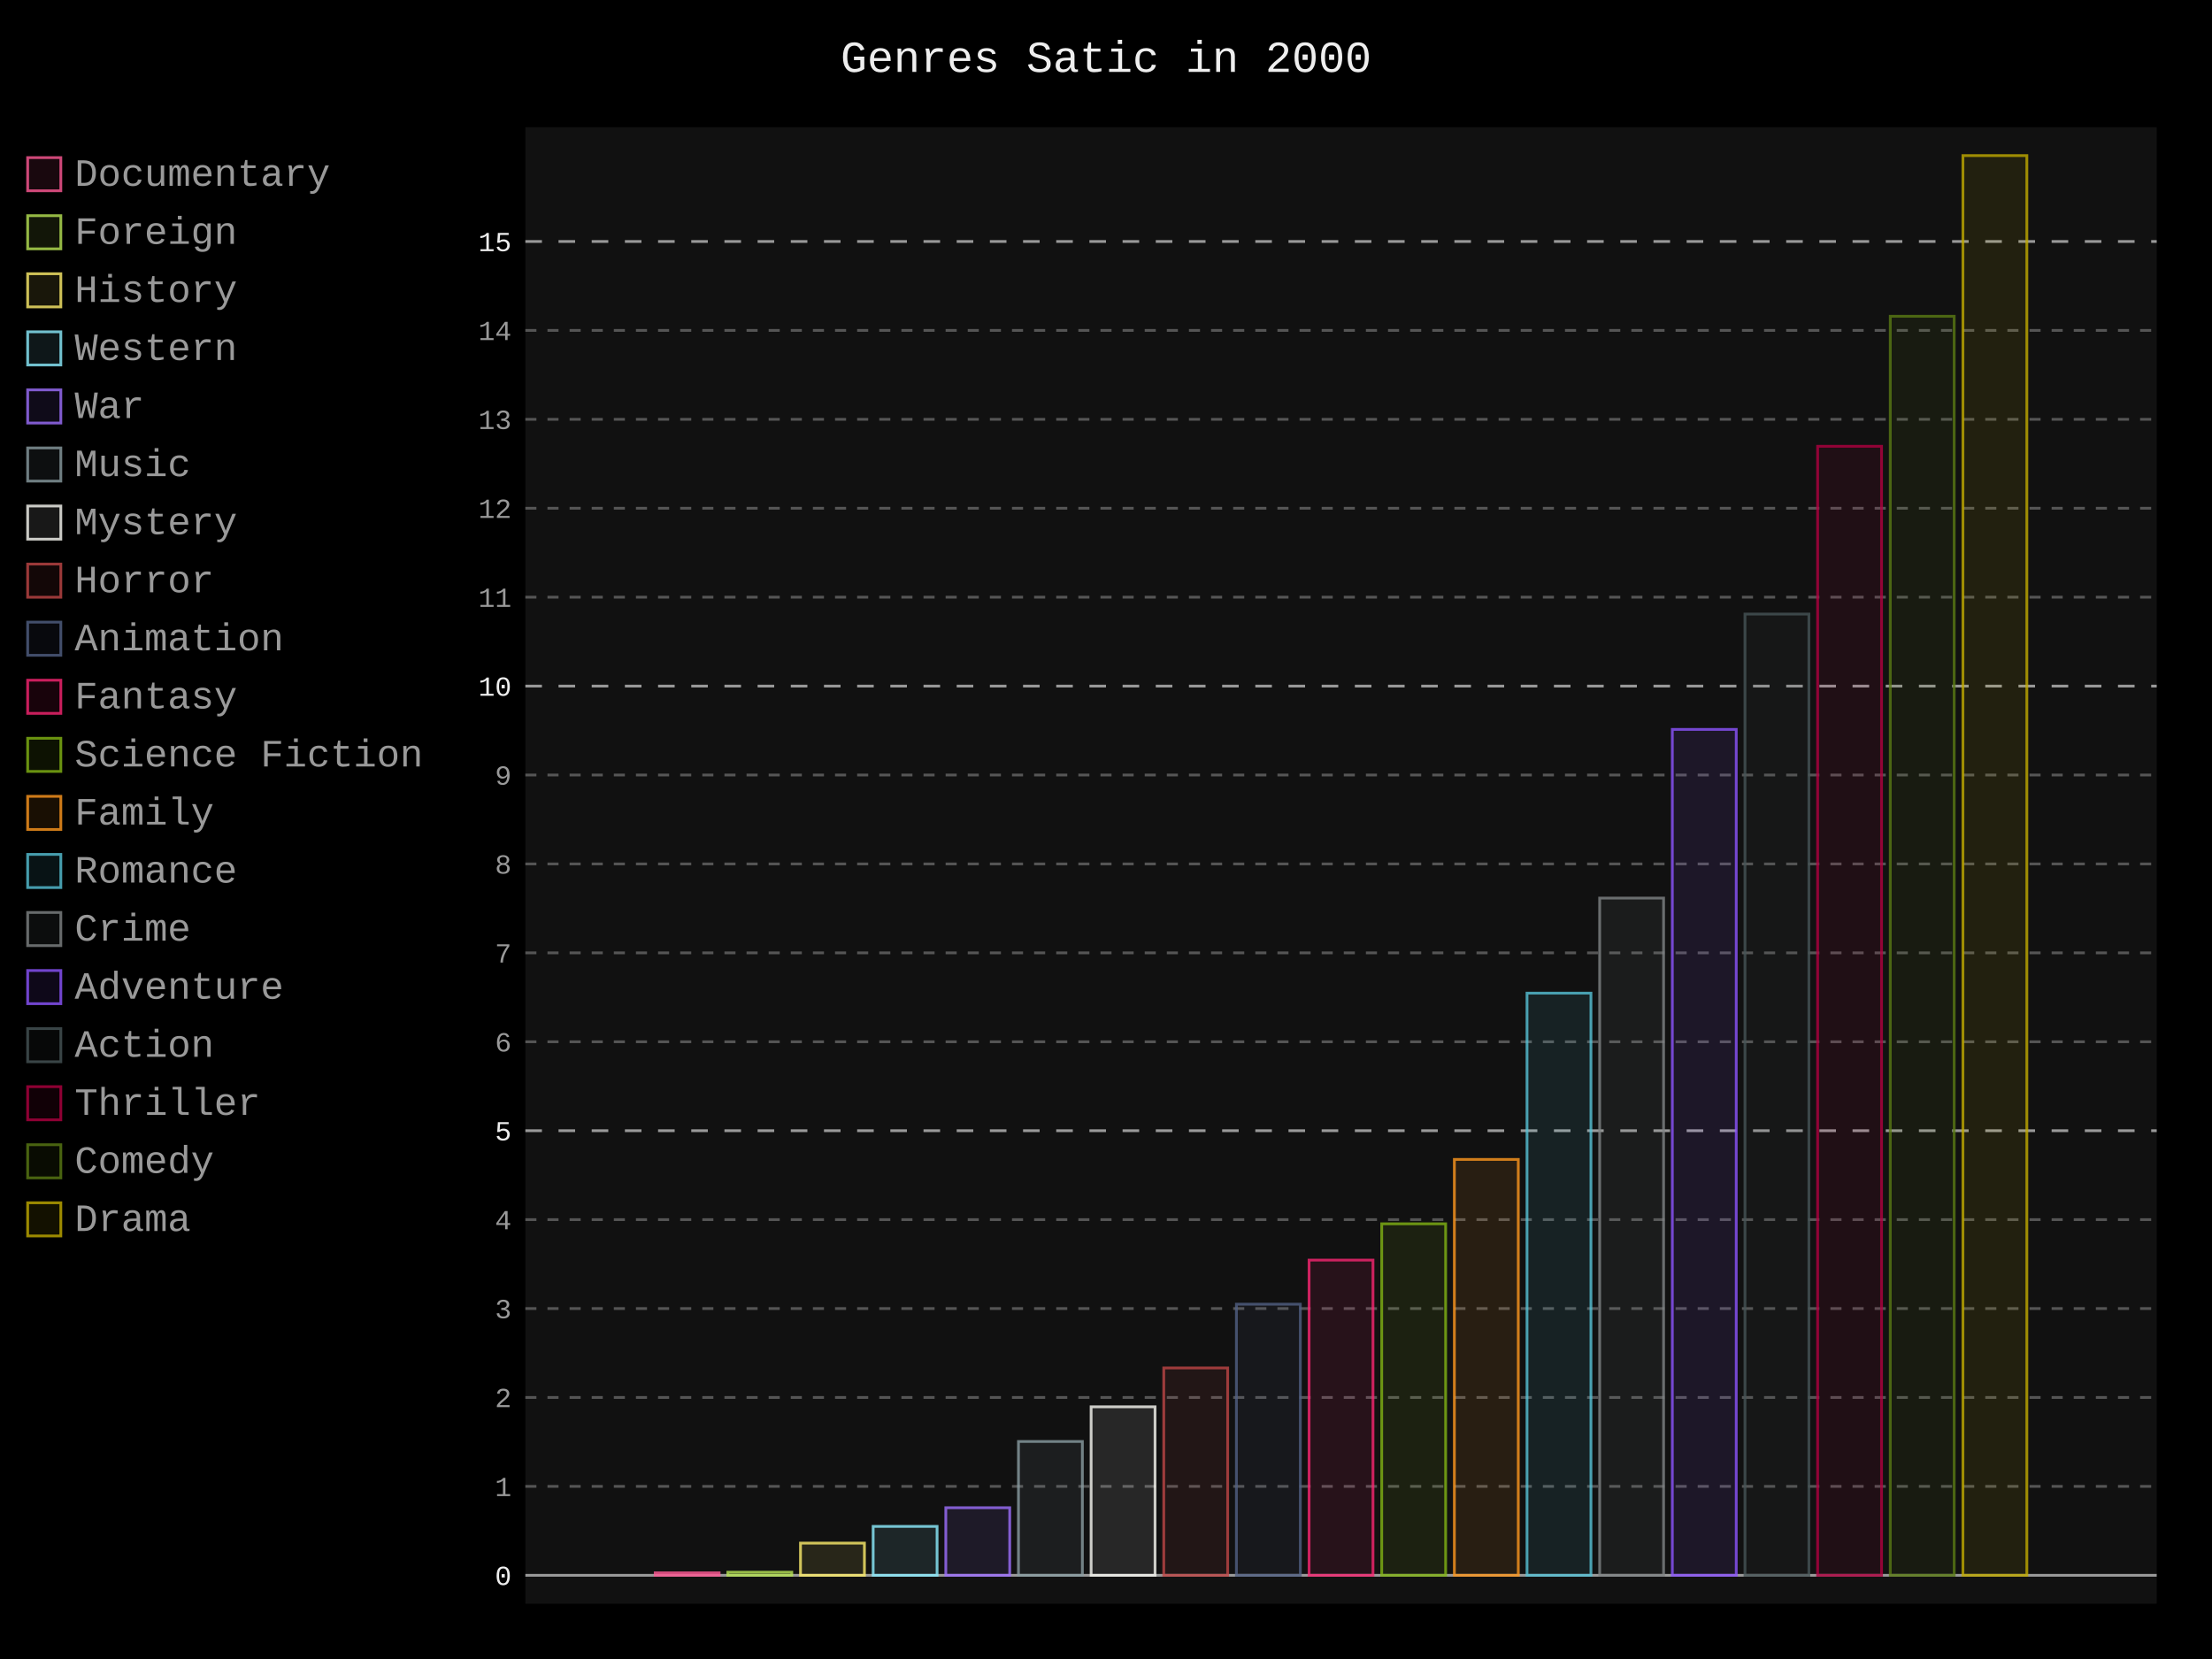
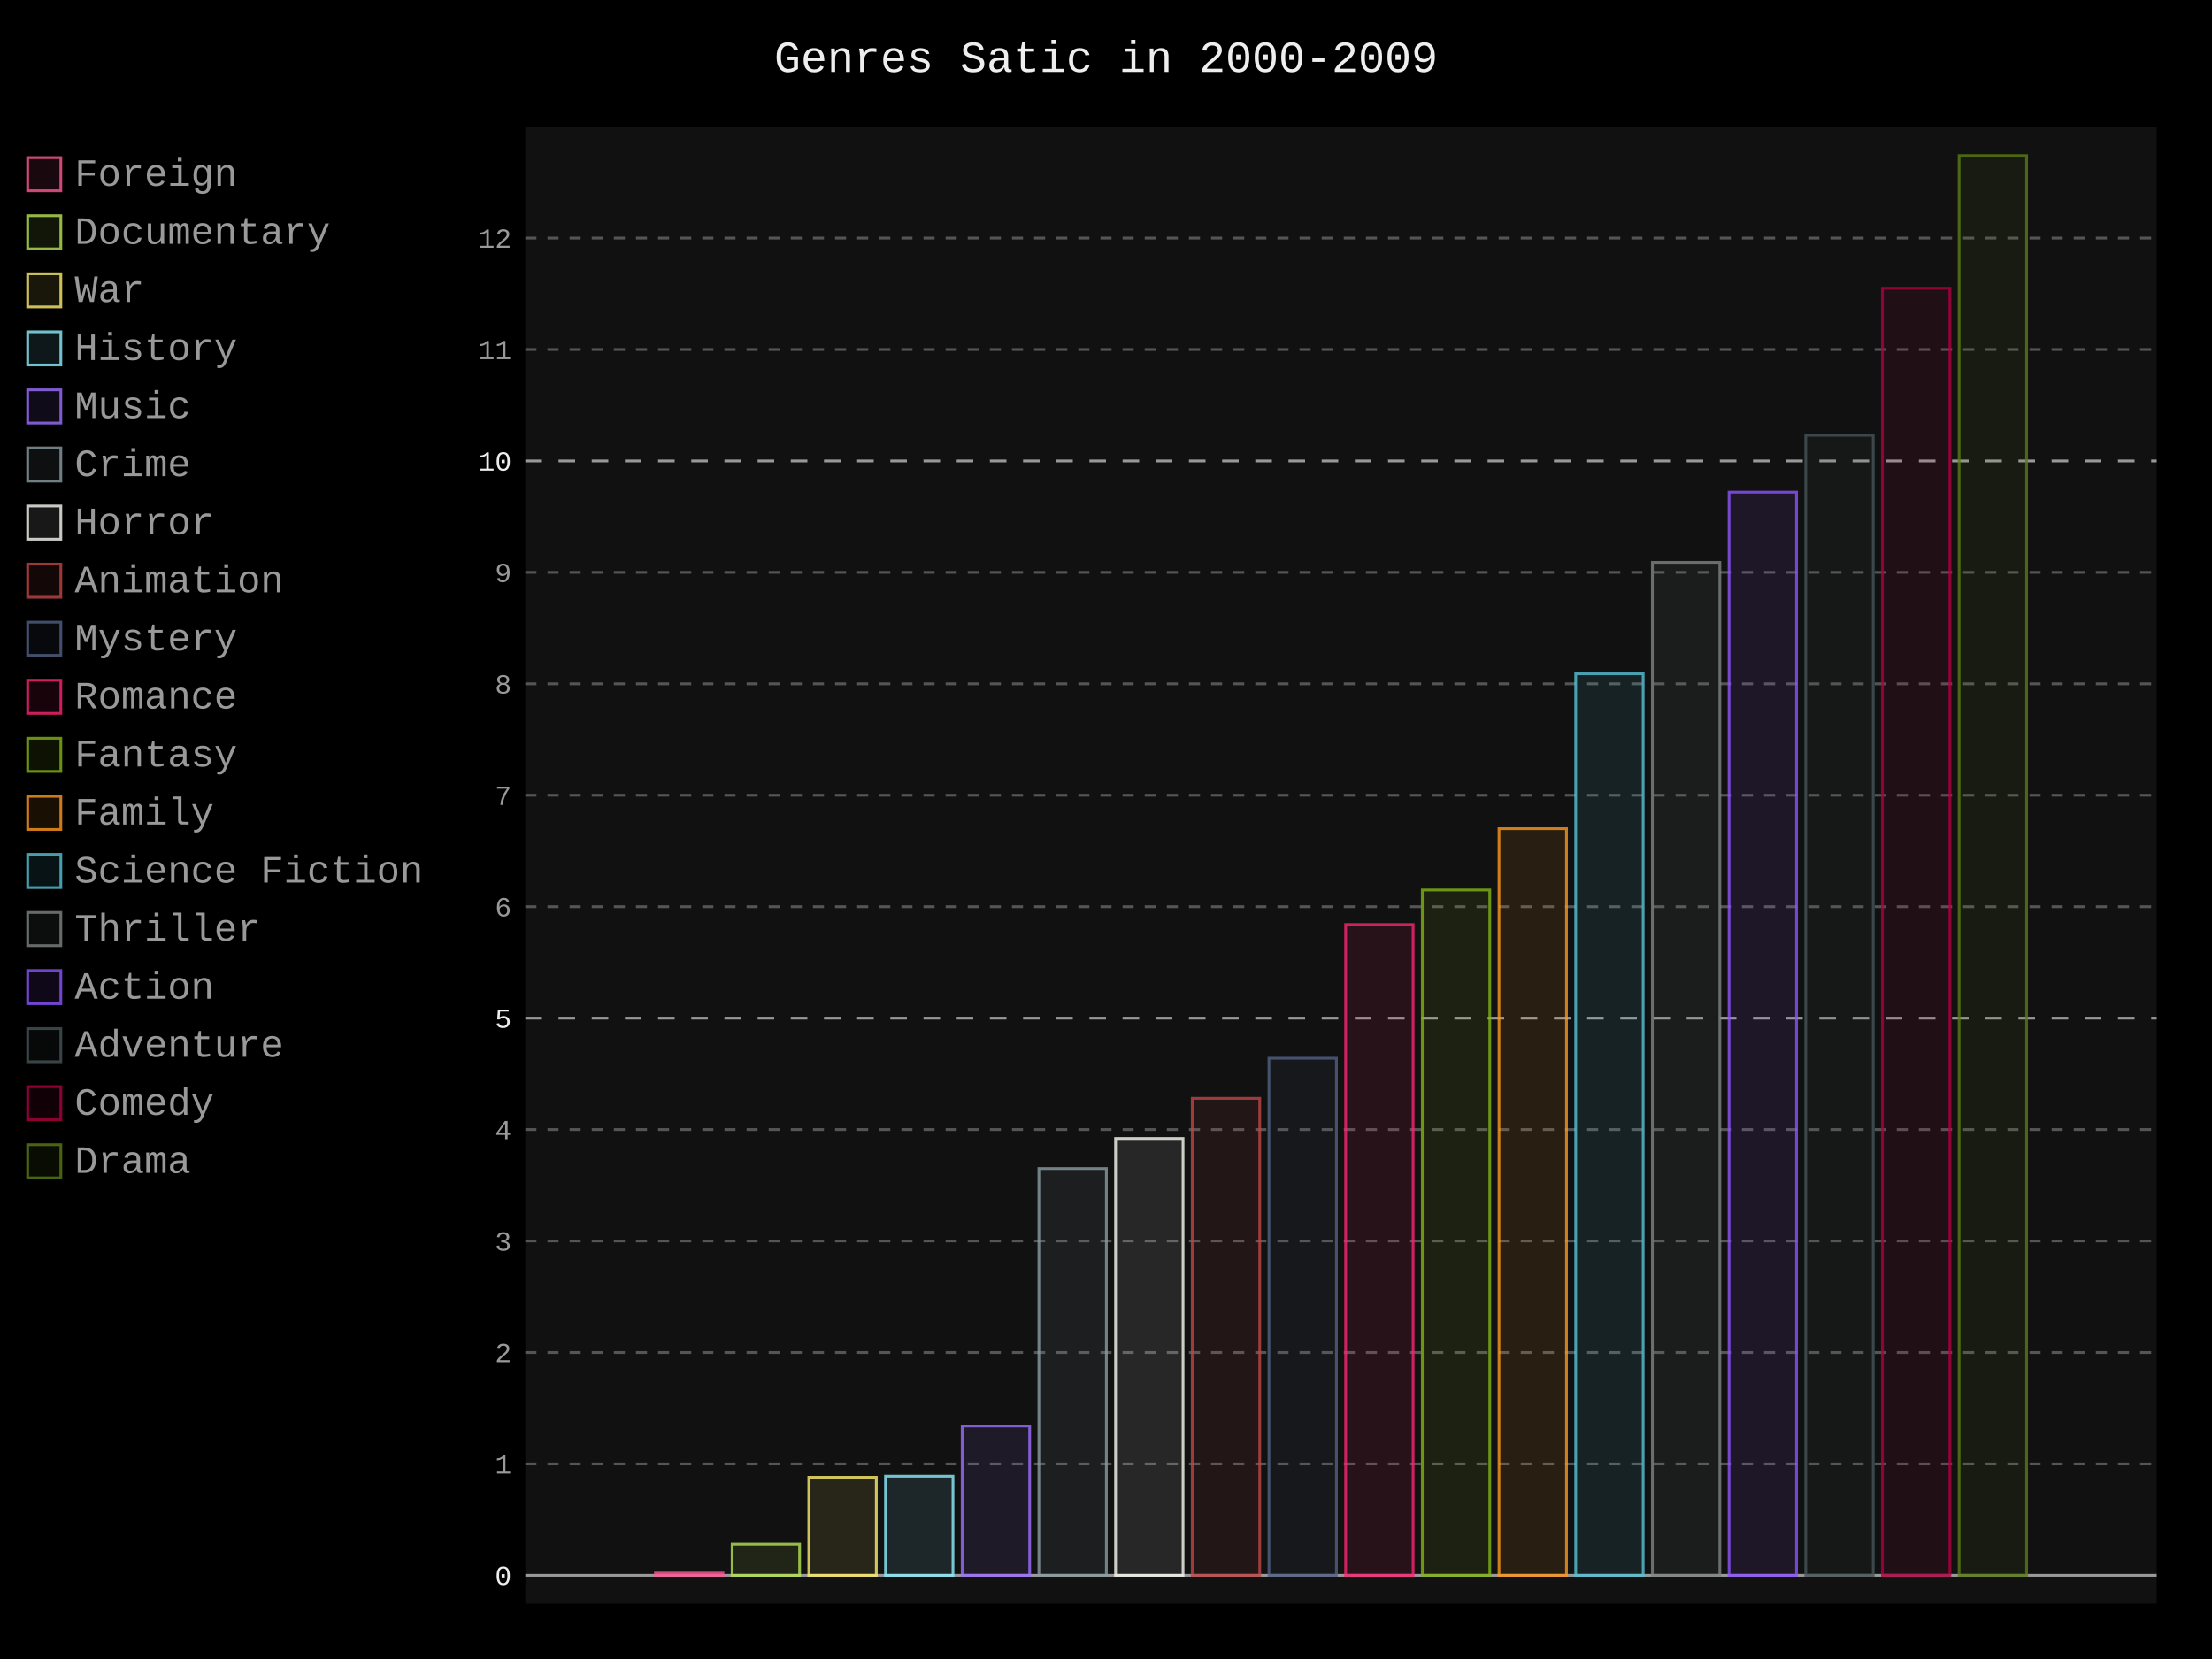
- <svg xmlns="http://www.w3.org/2000/svg" class="pygal-chart" id="chart-1b4a7154-80ef-4610-8598-b7dc6e2c108d" viewBox="0 0 800 600">
+ <svg xmlns="http://www.w3.org/2000/svg" class="pygal-chart" id="chart-3bb4fc4c-b55c-47f9-8bfe-81fab6e2614d" viewBox="0 0 800 600">
  <defs>
-     <style type="text/css">#chart-1b4a7154-80ef-4610-8598-b7dc6e2c108d{-webkit-user-select:none;-webkit-font-smoothing:antialiased;font-family:Consolas,"Liberation Mono",Menlo,Courier,monospace}#chart-1b4a7154-80ef-4610-8598-b7dc6e2c108d .title{font-family:Consolas,"Liberation Mono",Menlo,Courier,monospace;font-size:16px}#chart-1b4a7154-80ef-4610-8598-b7dc6e2c108d .legends .legend text{font-family:Consolas,"Liberation Mono",Menlo,Courier,monospace;font-size:14px}#chart-1b4a7154-80ef-4610-8598-b7dc6e2c108d .axis text{font-family:Consolas,"Liberation Mono",Menlo,Courier,monospace;font-size:10px}#chart-1b4a7154-80ef-4610-8598-b7dc6e2c108d .axis text.major{font-family:Consolas,"Liberation Mono",Menlo,Courier,monospace;font-size:10px}#chart-1b4a7154-80ef-4610-8598-b7dc6e2c108d .text-overlay text.value{font-family:Consolas,"Liberation Mono",Menlo,Courier,monospace;font-size:16px}#chart-1b4a7154-80ef-4610-8598-b7dc6e2c108d .text-overlay text.label{font-family:Consolas,"Liberation Mono",Menlo,Courier,monospace;font-size:10px}#chart-1b4a7154-80ef-4610-8598-b7dc6e2c108d .tooltip{font-family:Consolas,"Liberation Mono",Menlo,Courier,monospace;font-size:14px}#chart-1b4a7154-80ef-4610-8598-b7dc6e2c108d text.no_data{font-family:Consolas,"Liberation Mono",Menlo,Courier,monospace;font-size:64px}
- #chart-1b4a7154-80ef-4610-8598-b7dc6e2c108d{background-color:black}#chart-1b4a7154-80ef-4610-8598-b7dc6e2c108d path,#chart-1b4a7154-80ef-4610-8598-b7dc6e2c108d line,#chart-1b4a7154-80ef-4610-8598-b7dc6e2c108d rect,#chart-1b4a7154-80ef-4610-8598-b7dc6e2c108d circle{-webkit-transition:1s ease-out;-moz-transition:1s ease-out;transition:1s ease-out}#chart-1b4a7154-80ef-4610-8598-b7dc6e2c108d .graph &gt; .background{fill:black}#chart-1b4a7154-80ef-4610-8598-b7dc6e2c108d .plot &gt; .background{fill:#111}#chart-1b4a7154-80ef-4610-8598-b7dc6e2c108d .graph{fill:#999}#chart-1b4a7154-80ef-4610-8598-b7dc6e2c108d text.no_data{fill:#eee}#chart-1b4a7154-80ef-4610-8598-b7dc6e2c108d .title{fill:#eee}#chart-1b4a7154-80ef-4610-8598-b7dc6e2c108d .legends .legend text{fill:#999}#chart-1b4a7154-80ef-4610-8598-b7dc6e2c108d .legends .legend:hover text{fill:#eee}#chart-1b4a7154-80ef-4610-8598-b7dc6e2c108d .axis .line{stroke:#eee}#chart-1b4a7154-80ef-4610-8598-b7dc6e2c108d .axis .guide.line{stroke:#555}#chart-1b4a7154-80ef-4610-8598-b7dc6e2c108d .axis .major.line{stroke:#999}#chart-1b4a7154-80ef-4610-8598-b7dc6e2c108d .axis text.major{fill:#eee}#chart-1b4a7154-80ef-4610-8598-b7dc6e2c108d .axis.y .guides:hover .guide.line,#chart-1b4a7154-80ef-4610-8598-b7dc6e2c108d .line-graph .axis.x .guides:hover .guide.line,#chart-1b4a7154-80ef-4610-8598-b7dc6e2c108d .stackedline-graph .axis.x .guides:hover .guide.line,#chart-1b4a7154-80ef-4610-8598-b7dc6e2c108d .xy-graph .axis.x .guides:hover .guide.line{stroke:#eee}#chart-1b4a7154-80ef-4610-8598-b7dc6e2c108d .axis .guides:hover text{fill:#eee}#chart-1b4a7154-80ef-4610-8598-b7dc6e2c108d .reactive{fill-opacity:.1;stroke-opacity:.8}#chart-1b4a7154-80ef-4610-8598-b7dc6e2c108d .ci{stroke:#999}#chart-1b4a7154-80ef-4610-8598-b7dc6e2c108d .reactive.active,#chart-1b4a7154-80ef-4610-8598-b7dc6e2c108d .active .reactive{fill-opacity:.75;stroke-opacity:.9;stroke-width:4}#chart-1b4a7154-80ef-4610-8598-b7dc6e2c108d .ci .reactive.active{stroke-width:1.5}#chart-1b4a7154-80ef-4610-8598-b7dc6e2c108d .series text{fill:#eee}#chart-1b4a7154-80ef-4610-8598-b7dc6e2c108d .tooltip rect{fill:#111;stroke:#eee;-webkit-transition:opacity 1s ease-out;-moz-transition:opacity 1s ease-out;transition:opacity 1s ease-out}#chart-1b4a7154-80ef-4610-8598-b7dc6e2c108d .tooltip .label{fill:#999}#chart-1b4a7154-80ef-4610-8598-b7dc6e2c108d .tooltip .label{fill:#999}#chart-1b4a7154-80ef-4610-8598-b7dc6e2c108d .tooltip .legend{font-size:.8em;fill:#555}#chart-1b4a7154-80ef-4610-8598-b7dc6e2c108d .tooltip .x_label{font-size:.6em;fill:#eee}#chart-1b4a7154-80ef-4610-8598-b7dc6e2c108d .tooltip .xlink{font-size:.5em;text-decoration:underline}#chart-1b4a7154-80ef-4610-8598-b7dc6e2c108d .tooltip .value{font-size:1.5em}#chart-1b4a7154-80ef-4610-8598-b7dc6e2c108d .bound{font-size:.5em}#chart-1b4a7154-80ef-4610-8598-b7dc6e2c108d .max-value{font-size:.75em;fill:#555}#chart-1b4a7154-80ef-4610-8598-b7dc6e2c108d .map-element{fill:#111;stroke:#555 !important}#chart-1b4a7154-80ef-4610-8598-b7dc6e2c108d .map-element .reactive{fill-opacity:inherit;stroke-opacity:inherit}#chart-1b4a7154-80ef-4610-8598-b7dc6e2c108d .color-0,#chart-1b4a7154-80ef-4610-8598-b7dc6e2c108d .color-0 a:visited{stroke:#ff5995;fill:#ff5995}#chart-1b4a7154-80ef-4610-8598-b7dc6e2c108d .color-1,#chart-1b4a7154-80ef-4610-8598-b7dc6e2c108d .color-1 a:visited{stroke:#b6e354;fill:#b6e354}#chart-1b4a7154-80ef-4610-8598-b7dc6e2c108d .color-2,#chart-1b4a7154-80ef-4610-8598-b7dc6e2c108d .color-2 a:visited{stroke:#feed6c;fill:#feed6c}#chart-1b4a7154-80ef-4610-8598-b7dc6e2c108d .color-3,#chart-1b4a7154-80ef-4610-8598-b7dc6e2c108d .color-3 a:visited{stroke:#8cedff;fill:#8cedff}#chart-1b4a7154-80ef-4610-8598-b7dc6e2c108d .color-4,#chart-1b4a7154-80ef-4610-8598-b7dc6e2c108d .color-4 a:visited{stroke:#9e6ffe;fill:#9e6ffe}#chart-1b4a7154-80ef-4610-8598-b7dc6e2c108d .color-5,#chart-1b4a7154-80ef-4610-8598-b7dc6e2c108d .color-5 a:visited{stroke:#899ca1;fill:#899ca1}#chart-1b4a7154-80ef-4610-8598-b7dc6e2c108d .color-6,#chart-1b4a7154-80ef-4610-8598-b7dc6e2c108d .color-6 a:visited{stroke:#f8f8f2;fill:#f8f8f2}#chart-1b4a7154-80ef-4610-8598-b7dc6e2c108d .color-7,#chart-1b4a7154-80ef-4610-8598-b7dc6e2c108d .color-7 a:visited{stroke:#bf4646;fill:#bf4646}#chart-1b4a7154-80ef-4610-8598-b7dc6e2c108d .color-8,#chart-1b4a7154-80ef-4610-8598-b7dc6e2c108d .color-8 a:visited{stroke:#516083;fill:#516083}#chart-1b4a7154-80ef-4610-8598-b7dc6e2c108d .color-9,#chart-1b4a7154-80ef-4610-8598-b7dc6e2c108d .color-9 a:visited{stroke:#f92672;fill:#f92672}#chart-1b4a7154-80ef-4610-8598-b7dc6e2c108d .color-10,#chart-1b4a7154-80ef-4610-8598-b7dc6e2c108d .color-10 a:visited{stroke:#82b414;fill:#82b414}#chart-1b4a7154-80ef-4610-8598-b7dc6e2c108d .color-11,#chart-1b4a7154-80ef-4610-8598-b7dc6e2c108d .color-11 a:visited{stroke:#fd971f;fill:#fd971f}#chart-1b4a7154-80ef-4610-8598-b7dc6e2c108d .color-12,#chart-1b4a7154-80ef-4610-8598-b7dc6e2c108d .color-12 a:visited{stroke:#56c2d6;fill:#56c2d6}#chart-1b4a7154-80ef-4610-8598-b7dc6e2c108d .color-13,#chart-1b4a7154-80ef-4610-8598-b7dc6e2c108d .color-13 a:visited{stroke:#808384;fill:#808384}#chart-1b4a7154-80ef-4610-8598-b7dc6e2c108d .color-14,#chart-1b4a7154-80ef-4610-8598-b7dc6e2c108d .color-14 a:visited{stroke:#8c54fe;fill:#8c54fe}#chart-1b4a7154-80ef-4610-8598-b7dc6e2c108d .color-15,#chart-1b4a7154-80ef-4610-8598-b7dc6e2c108d .color-15 a:visited{stroke:#465457;fill:#465457}#chart-1b4a7154-80ef-4610-8598-b7dc6e2c108d .color-16,#chart-1b4a7154-80ef-4610-8598-b7dc6e2c108d .color-16 a:visited{stroke:#b00040;fill:#b00040}#chart-1b4a7154-80ef-4610-8598-b7dc6e2c108d .color-17,#chart-1b4a7154-80ef-4610-8598-b7dc6e2c108d .color-17 a:visited{stroke:#5a7b14;fill:#5a7b14}#chart-1b4a7154-80ef-4610-8598-b7dc6e2c108d .color-18,#chart-1b4a7154-80ef-4610-8598-b7dc6e2c108d .color-18 a:visited{stroke:#c0aa01;fill:#c0aa01}#chart-1b4a7154-80ef-4610-8598-b7dc6e2c108d .text-overlay .color-0 text{fill:black}#chart-1b4a7154-80ef-4610-8598-b7dc6e2c108d .text-overlay .color-1 text{fill:black}#chart-1b4a7154-80ef-4610-8598-b7dc6e2c108d .text-overlay .color-2 text{fill:black}#chart-1b4a7154-80ef-4610-8598-b7dc6e2c108d .text-overlay .color-3 text{fill:black}#chart-1b4a7154-80ef-4610-8598-b7dc6e2c108d .text-overlay .color-4 text{fill:black}#chart-1b4a7154-80ef-4610-8598-b7dc6e2c108d .text-overlay .color-5 text{fill:black}#chart-1b4a7154-80ef-4610-8598-b7dc6e2c108d .text-overlay .color-6 text{fill:black}#chart-1b4a7154-80ef-4610-8598-b7dc6e2c108d .text-overlay .color-7 text{fill:black}#chart-1b4a7154-80ef-4610-8598-b7dc6e2c108d .text-overlay .color-8 text{fill:black}#chart-1b4a7154-80ef-4610-8598-b7dc6e2c108d .text-overlay .color-9 text{fill:black}#chart-1b4a7154-80ef-4610-8598-b7dc6e2c108d .text-overlay .color-10 text{fill:black}#chart-1b4a7154-80ef-4610-8598-b7dc6e2c108d .text-overlay .color-11 text{fill:black}#chart-1b4a7154-80ef-4610-8598-b7dc6e2c108d .text-overlay .color-12 text{fill:black}#chart-1b4a7154-80ef-4610-8598-b7dc6e2c108d .text-overlay .color-13 text{fill:black}#chart-1b4a7154-80ef-4610-8598-b7dc6e2c108d .text-overlay .color-14 text{fill:black}#chart-1b4a7154-80ef-4610-8598-b7dc6e2c108d .text-overlay .color-15 text{fill:black}#chart-1b4a7154-80ef-4610-8598-b7dc6e2c108d .text-overlay .color-16 text{fill:black}#chart-1b4a7154-80ef-4610-8598-b7dc6e2c108d .text-overlay .color-17 text{fill:black}#chart-1b4a7154-80ef-4610-8598-b7dc6e2c108d .text-overlay .color-18 text{fill:black}
- #chart-1b4a7154-80ef-4610-8598-b7dc6e2c108d text.no_data{text-anchor:middle}#chart-1b4a7154-80ef-4610-8598-b7dc6e2c108d .guide.line{fill:none}#chart-1b4a7154-80ef-4610-8598-b7dc6e2c108d .centered{text-anchor:middle}#chart-1b4a7154-80ef-4610-8598-b7dc6e2c108d .title{text-anchor:middle}#chart-1b4a7154-80ef-4610-8598-b7dc6e2c108d .legends .legend text{fill-opacity:1}#chart-1b4a7154-80ef-4610-8598-b7dc6e2c108d .axis.x text{text-anchor:middle}#chart-1b4a7154-80ef-4610-8598-b7dc6e2c108d .axis.x:not(.web) text[transform]{text-anchor:start}#chart-1b4a7154-80ef-4610-8598-b7dc6e2c108d .axis.x:not(.web) text[transform].backwards{text-anchor:end}#chart-1b4a7154-80ef-4610-8598-b7dc6e2c108d .axis.y text{text-anchor:end}#chart-1b4a7154-80ef-4610-8598-b7dc6e2c108d .axis.y text[transform].backwards{text-anchor:start}#chart-1b4a7154-80ef-4610-8598-b7dc6e2c108d .axis.y2 text{text-anchor:start}#chart-1b4a7154-80ef-4610-8598-b7dc6e2c108d .axis.y2 text[transform].backwards{text-anchor:end}#chart-1b4a7154-80ef-4610-8598-b7dc6e2c108d .axis .guide.line{stroke-dasharray:4,4}#chart-1b4a7154-80ef-4610-8598-b7dc6e2c108d .axis .major.guide.line{stroke-dasharray:6,6}#chart-1b4a7154-80ef-4610-8598-b7dc6e2c108d .horizontal .axis.y .guide.line,#chart-1b4a7154-80ef-4610-8598-b7dc6e2c108d .horizontal .axis.y2 .guide.line,#chart-1b4a7154-80ef-4610-8598-b7dc6e2c108d .vertical .axis.x .guide.line{opacity:0}#chart-1b4a7154-80ef-4610-8598-b7dc6e2c108d .horizontal .axis.always_show .guide.line,#chart-1b4a7154-80ef-4610-8598-b7dc6e2c108d .vertical .axis.always_show .guide.line{opacity:1 !important}#chart-1b4a7154-80ef-4610-8598-b7dc6e2c108d .axis.y .guides:hover .guide.line,#chart-1b4a7154-80ef-4610-8598-b7dc6e2c108d .axis.y2 .guides:hover .guide.line,#chart-1b4a7154-80ef-4610-8598-b7dc6e2c108d .axis.x .guides:hover .guide.line{opacity:1}#chart-1b4a7154-80ef-4610-8598-b7dc6e2c108d .axis .guides:hover text{opacity:1}#chart-1b4a7154-80ef-4610-8598-b7dc6e2c108d .nofill{fill:none}#chart-1b4a7154-80ef-4610-8598-b7dc6e2c108d .subtle-fill{fill-opacity:.2}#chart-1b4a7154-80ef-4610-8598-b7dc6e2c108d .dot{stroke-width:1px;fill-opacity:1}#chart-1b4a7154-80ef-4610-8598-b7dc6e2c108d .dot.active{stroke-width:5px}#chart-1b4a7154-80ef-4610-8598-b7dc6e2c108d .dot.negative{fill:transparent}#chart-1b4a7154-80ef-4610-8598-b7dc6e2c108d text,#chart-1b4a7154-80ef-4610-8598-b7dc6e2c108d tspan{stroke:none !important}#chart-1b4a7154-80ef-4610-8598-b7dc6e2c108d .series text.active{opacity:1}#chart-1b4a7154-80ef-4610-8598-b7dc6e2c108d .tooltip rect{fill-opacity:.95;stroke-width:.5}#chart-1b4a7154-80ef-4610-8598-b7dc6e2c108d .tooltip text{fill-opacity:1}#chart-1b4a7154-80ef-4610-8598-b7dc6e2c108d .showable{visibility:hidden}#chart-1b4a7154-80ef-4610-8598-b7dc6e2c108d .showable.shown{visibility:visible}#chart-1b4a7154-80ef-4610-8598-b7dc6e2c108d .gauge-background{fill:rgba(229,229,229,1);stroke:none}#chart-1b4a7154-80ef-4610-8598-b7dc6e2c108d .bg-lines{stroke:black;stroke-width:2px}</style>
+     <style type="text/css">#chart-3bb4fc4c-b55c-47f9-8bfe-81fab6e2614d{-webkit-user-select:none;-webkit-font-smoothing:antialiased;font-family:Consolas,"Liberation Mono",Menlo,Courier,monospace}#chart-3bb4fc4c-b55c-47f9-8bfe-81fab6e2614d .title{font-family:Consolas,"Liberation Mono",Menlo,Courier,monospace;font-size:16px}#chart-3bb4fc4c-b55c-47f9-8bfe-81fab6e2614d .legends .legend text{font-family:Consolas,"Liberation Mono",Menlo,Courier,monospace;font-size:14px}#chart-3bb4fc4c-b55c-47f9-8bfe-81fab6e2614d .axis text{font-family:Consolas,"Liberation Mono",Menlo,Courier,monospace;font-size:10px}#chart-3bb4fc4c-b55c-47f9-8bfe-81fab6e2614d .axis text.major{font-family:Consolas,"Liberation Mono",Menlo,Courier,monospace;font-size:10px}#chart-3bb4fc4c-b55c-47f9-8bfe-81fab6e2614d .text-overlay text.value{font-family:Consolas,"Liberation Mono",Menlo,Courier,monospace;font-size:16px}#chart-3bb4fc4c-b55c-47f9-8bfe-81fab6e2614d .text-overlay text.label{font-family:Consolas,"Liberation Mono",Menlo,Courier,monospace;font-size:10px}#chart-3bb4fc4c-b55c-47f9-8bfe-81fab6e2614d .tooltip{font-family:Consolas,"Liberation Mono",Menlo,Courier,monospace;font-size:14px}#chart-3bb4fc4c-b55c-47f9-8bfe-81fab6e2614d text.no_data{font-family:Consolas,"Liberation Mono",Menlo,Courier,monospace;font-size:64px}
+ #chart-3bb4fc4c-b55c-47f9-8bfe-81fab6e2614d{background-color:black}#chart-3bb4fc4c-b55c-47f9-8bfe-81fab6e2614d path,#chart-3bb4fc4c-b55c-47f9-8bfe-81fab6e2614d line,#chart-3bb4fc4c-b55c-47f9-8bfe-81fab6e2614d rect,#chart-3bb4fc4c-b55c-47f9-8bfe-81fab6e2614d circle{-webkit-transition:1s ease-out;-moz-transition:1s ease-out;transition:1s ease-out}#chart-3bb4fc4c-b55c-47f9-8bfe-81fab6e2614d .graph &gt; .background{fill:black}#chart-3bb4fc4c-b55c-47f9-8bfe-81fab6e2614d .plot &gt; .background{fill:#111}#chart-3bb4fc4c-b55c-47f9-8bfe-81fab6e2614d .graph{fill:#999}#chart-3bb4fc4c-b55c-47f9-8bfe-81fab6e2614d text.no_data{fill:#eee}#chart-3bb4fc4c-b55c-47f9-8bfe-81fab6e2614d .title{fill:#eee}#chart-3bb4fc4c-b55c-47f9-8bfe-81fab6e2614d .legends .legend text{fill:#999}#chart-3bb4fc4c-b55c-47f9-8bfe-81fab6e2614d .legends .legend:hover text{fill:#eee}#chart-3bb4fc4c-b55c-47f9-8bfe-81fab6e2614d .axis .line{stroke:#eee}#chart-3bb4fc4c-b55c-47f9-8bfe-81fab6e2614d .axis .guide.line{stroke:#555}#chart-3bb4fc4c-b55c-47f9-8bfe-81fab6e2614d .axis .major.line{stroke:#999}#chart-3bb4fc4c-b55c-47f9-8bfe-81fab6e2614d .axis text.major{fill:#eee}#chart-3bb4fc4c-b55c-47f9-8bfe-81fab6e2614d .axis.y .guides:hover .guide.line,#chart-3bb4fc4c-b55c-47f9-8bfe-81fab6e2614d .line-graph .axis.x .guides:hover .guide.line,#chart-3bb4fc4c-b55c-47f9-8bfe-81fab6e2614d .stackedline-graph .axis.x .guides:hover .guide.line,#chart-3bb4fc4c-b55c-47f9-8bfe-81fab6e2614d .xy-graph .axis.x .guides:hover .guide.line{stroke:#eee}#chart-3bb4fc4c-b55c-47f9-8bfe-81fab6e2614d .axis .guides:hover text{fill:#eee}#chart-3bb4fc4c-b55c-47f9-8bfe-81fab6e2614d .reactive{fill-opacity:.1;stroke-opacity:.8}#chart-3bb4fc4c-b55c-47f9-8bfe-81fab6e2614d .ci{stroke:#999}#chart-3bb4fc4c-b55c-47f9-8bfe-81fab6e2614d .reactive.active,#chart-3bb4fc4c-b55c-47f9-8bfe-81fab6e2614d .active .reactive{fill-opacity:.75;stroke-opacity:.9;stroke-width:4}#chart-3bb4fc4c-b55c-47f9-8bfe-81fab6e2614d .ci .reactive.active{stroke-width:1.5}#chart-3bb4fc4c-b55c-47f9-8bfe-81fab6e2614d .series text{fill:#eee}#chart-3bb4fc4c-b55c-47f9-8bfe-81fab6e2614d .tooltip rect{fill:#111;stroke:#eee;-webkit-transition:opacity 1s ease-out;-moz-transition:opacity 1s ease-out;transition:opacity 1s ease-out}#chart-3bb4fc4c-b55c-47f9-8bfe-81fab6e2614d .tooltip .label{fill:#999}#chart-3bb4fc4c-b55c-47f9-8bfe-81fab6e2614d .tooltip .label{fill:#999}#chart-3bb4fc4c-b55c-47f9-8bfe-81fab6e2614d .tooltip .legend{font-size:.8em;fill:#555}#chart-3bb4fc4c-b55c-47f9-8bfe-81fab6e2614d .tooltip .x_label{font-size:.6em;fill:#eee}#chart-3bb4fc4c-b55c-47f9-8bfe-81fab6e2614d .tooltip .xlink{font-size:.5em;text-decoration:underline}#chart-3bb4fc4c-b55c-47f9-8bfe-81fab6e2614d .tooltip .value{font-size:1.5em}#chart-3bb4fc4c-b55c-47f9-8bfe-81fab6e2614d .bound{font-size:.5em}#chart-3bb4fc4c-b55c-47f9-8bfe-81fab6e2614d .max-value{font-size:.75em;fill:#555}#chart-3bb4fc4c-b55c-47f9-8bfe-81fab6e2614d .map-element{fill:#111;stroke:#555 !important}#chart-3bb4fc4c-b55c-47f9-8bfe-81fab6e2614d .map-element .reactive{fill-opacity:inherit;stroke-opacity:inherit}#chart-3bb4fc4c-b55c-47f9-8bfe-81fab6e2614d .color-0,#chart-3bb4fc4c-b55c-47f9-8bfe-81fab6e2614d .color-0 a:visited{stroke:#ff5995;fill:#ff5995}#chart-3bb4fc4c-b55c-47f9-8bfe-81fab6e2614d .color-1,#chart-3bb4fc4c-b55c-47f9-8bfe-81fab6e2614d .color-1 a:visited{stroke:#b6e354;fill:#b6e354}#chart-3bb4fc4c-b55c-47f9-8bfe-81fab6e2614d .color-2,#chart-3bb4fc4c-b55c-47f9-8bfe-81fab6e2614d .color-2 a:visited{stroke:#feed6c;fill:#feed6c}#chart-3bb4fc4c-b55c-47f9-8bfe-81fab6e2614d .color-3,#chart-3bb4fc4c-b55c-47f9-8bfe-81fab6e2614d .color-3 a:visited{stroke:#8cedff;fill:#8cedff}#chart-3bb4fc4c-b55c-47f9-8bfe-81fab6e2614d .color-4,#chart-3bb4fc4c-b55c-47f9-8bfe-81fab6e2614d .color-4 a:visited{stroke:#9e6ffe;fill:#9e6ffe}#chart-3bb4fc4c-b55c-47f9-8bfe-81fab6e2614d .color-5,#chart-3bb4fc4c-b55c-47f9-8bfe-81fab6e2614d .color-5 a:visited{stroke:#899ca1;fill:#899ca1}#chart-3bb4fc4c-b55c-47f9-8bfe-81fab6e2614d .color-6,#chart-3bb4fc4c-b55c-47f9-8bfe-81fab6e2614d .color-6 a:visited{stroke:#f8f8f2;fill:#f8f8f2}#chart-3bb4fc4c-b55c-47f9-8bfe-81fab6e2614d .color-7,#chart-3bb4fc4c-b55c-47f9-8bfe-81fab6e2614d .color-7 a:visited{stroke:#bf4646;fill:#bf4646}#chart-3bb4fc4c-b55c-47f9-8bfe-81fab6e2614d .color-8,#chart-3bb4fc4c-b55c-47f9-8bfe-81fab6e2614d .color-8 a:visited{stroke:#516083;fill:#516083}#chart-3bb4fc4c-b55c-47f9-8bfe-81fab6e2614d .color-9,#chart-3bb4fc4c-b55c-47f9-8bfe-81fab6e2614d .color-9 a:visited{stroke:#f92672;fill:#f92672}#chart-3bb4fc4c-b55c-47f9-8bfe-81fab6e2614d .color-10,#chart-3bb4fc4c-b55c-47f9-8bfe-81fab6e2614d .color-10 a:visited{stroke:#82b414;fill:#82b414}#chart-3bb4fc4c-b55c-47f9-8bfe-81fab6e2614d .color-11,#chart-3bb4fc4c-b55c-47f9-8bfe-81fab6e2614d .color-11 a:visited{stroke:#fd971f;fill:#fd971f}#chart-3bb4fc4c-b55c-47f9-8bfe-81fab6e2614d .color-12,#chart-3bb4fc4c-b55c-47f9-8bfe-81fab6e2614d .color-12 a:visited{stroke:#56c2d6;fill:#56c2d6}#chart-3bb4fc4c-b55c-47f9-8bfe-81fab6e2614d .color-13,#chart-3bb4fc4c-b55c-47f9-8bfe-81fab6e2614d .color-13 a:visited{stroke:#808384;fill:#808384}#chart-3bb4fc4c-b55c-47f9-8bfe-81fab6e2614d .color-14,#chart-3bb4fc4c-b55c-47f9-8bfe-81fab6e2614d .color-14 a:visited{stroke:#8c54fe;fill:#8c54fe}#chart-3bb4fc4c-b55c-47f9-8bfe-81fab6e2614d .color-15,#chart-3bb4fc4c-b55c-47f9-8bfe-81fab6e2614d .color-15 a:visited{stroke:#465457;fill:#465457}#chart-3bb4fc4c-b55c-47f9-8bfe-81fab6e2614d .color-16,#chart-3bb4fc4c-b55c-47f9-8bfe-81fab6e2614d .color-16 a:visited{stroke:#b00040;fill:#b00040}#chart-3bb4fc4c-b55c-47f9-8bfe-81fab6e2614d .color-17,#chart-3bb4fc4c-b55c-47f9-8bfe-81fab6e2614d .color-17 a:visited{stroke:#5a7b14;fill:#5a7b14}#chart-3bb4fc4c-b55c-47f9-8bfe-81fab6e2614d .text-overlay .color-0 text{fill:black}#chart-3bb4fc4c-b55c-47f9-8bfe-81fab6e2614d .text-overlay .color-1 text{fill:black}#chart-3bb4fc4c-b55c-47f9-8bfe-81fab6e2614d .text-overlay .color-2 text{fill:black}#chart-3bb4fc4c-b55c-47f9-8bfe-81fab6e2614d .text-overlay .color-3 text{fill:black}#chart-3bb4fc4c-b55c-47f9-8bfe-81fab6e2614d .text-overlay .color-4 text{fill:black}#chart-3bb4fc4c-b55c-47f9-8bfe-81fab6e2614d .text-overlay .color-5 text{fill:black}#chart-3bb4fc4c-b55c-47f9-8bfe-81fab6e2614d .text-overlay .color-6 text{fill:black}#chart-3bb4fc4c-b55c-47f9-8bfe-81fab6e2614d .text-overlay .color-7 text{fill:black}#chart-3bb4fc4c-b55c-47f9-8bfe-81fab6e2614d .text-overlay .color-8 text{fill:black}#chart-3bb4fc4c-b55c-47f9-8bfe-81fab6e2614d .text-overlay .color-9 text{fill:black}#chart-3bb4fc4c-b55c-47f9-8bfe-81fab6e2614d .text-overlay .color-10 text{fill:black}#chart-3bb4fc4c-b55c-47f9-8bfe-81fab6e2614d .text-overlay .color-11 text{fill:black}#chart-3bb4fc4c-b55c-47f9-8bfe-81fab6e2614d .text-overlay .color-12 text{fill:black}#chart-3bb4fc4c-b55c-47f9-8bfe-81fab6e2614d .text-overlay .color-13 text{fill:black}#chart-3bb4fc4c-b55c-47f9-8bfe-81fab6e2614d .text-overlay .color-14 text{fill:black}#chart-3bb4fc4c-b55c-47f9-8bfe-81fab6e2614d .text-overlay .color-15 text{fill:black}#chart-3bb4fc4c-b55c-47f9-8bfe-81fab6e2614d .text-overlay .color-16 text{fill:black}#chart-3bb4fc4c-b55c-47f9-8bfe-81fab6e2614d .text-overlay .color-17 text{fill:black}
+ #chart-3bb4fc4c-b55c-47f9-8bfe-81fab6e2614d text.no_data{text-anchor:middle}#chart-3bb4fc4c-b55c-47f9-8bfe-81fab6e2614d .guide.line{fill:none}#chart-3bb4fc4c-b55c-47f9-8bfe-81fab6e2614d .centered{text-anchor:middle}#chart-3bb4fc4c-b55c-47f9-8bfe-81fab6e2614d .title{text-anchor:middle}#chart-3bb4fc4c-b55c-47f9-8bfe-81fab6e2614d .legends .legend text{fill-opacity:1}#chart-3bb4fc4c-b55c-47f9-8bfe-81fab6e2614d .axis.x text{text-anchor:middle}#chart-3bb4fc4c-b55c-47f9-8bfe-81fab6e2614d .axis.x:not(.web) text[transform]{text-anchor:start}#chart-3bb4fc4c-b55c-47f9-8bfe-81fab6e2614d .axis.x:not(.web) text[transform].backwards{text-anchor:end}#chart-3bb4fc4c-b55c-47f9-8bfe-81fab6e2614d .axis.y text{text-anchor:end}#chart-3bb4fc4c-b55c-47f9-8bfe-81fab6e2614d .axis.y text[transform].backwards{text-anchor:start}#chart-3bb4fc4c-b55c-47f9-8bfe-81fab6e2614d .axis.y2 text{text-anchor:start}#chart-3bb4fc4c-b55c-47f9-8bfe-81fab6e2614d .axis.y2 text[transform].backwards{text-anchor:end}#chart-3bb4fc4c-b55c-47f9-8bfe-81fab6e2614d .axis .guide.line{stroke-dasharray:4,4}#chart-3bb4fc4c-b55c-47f9-8bfe-81fab6e2614d .axis .major.guide.line{stroke-dasharray:6,6}#chart-3bb4fc4c-b55c-47f9-8bfe-81fab6e2614d .horizontal .axis.y .guide.line,#chart-3bb4fc4c-b55c-47f9-8bfe-81fab6e2614d .horizontal .axis.y2 .guide.line,#chart-3bb4fc4c-b55c-47f9-8bfe-81fab6e2614d .vertical .axis.x .guide.line{opacity:0}#chart-3bb4fc4c-b55c-47f9-8bfe-81fab6e2614d .horizontal .axis.always_show .guide.line,#chart-3bb4fc4c-b55c-47f9-8bfe-81fab6e2614d .vertical .axis.always_show .guide.line{opacity:1 !important}#chart-3bb4fc4c-b55c-47f9-8bfe-81fab6e2614d .axis.y .guides:hover .guide.line,#chart-3bb4fc4c-b55c-47f9-8bfe-81fab6e2614d .axis.y2 .guides:hover .guide.line,#chart-3bb4fc4c-b55c-47f9-8bfe-81fab6e2614d .axis.x .guides:hover .guide.line{opacity:1}#chart-3bb4fc4c-b55c-47f9-8bfe-81fab6e2614d .axis .guides:hover text{opacity:1}#chart-3bb4fc4c-b55c-47f9-8bfe-81fab6e2614d .nofill{fill:none}#chart-3bb4fc4c-b55c-47f9-8bfe-81fab6e2614d .subtle-fill{fill-opacity:.2}#chart-3bb4fc4c-b55c-47f9-8bfe-81fab6e2614d .dot{stroke-width:1px;fill-opacity:1}#chart-3bb4fc4c-b55c-47f9-8bfe-81fab6e2614d .dot.active{stroke-width:5px}#chart-3bb4fc4c-b55c-47f9-8bfe-81fab6e2614d .dot.negative{fill:transparent}#chart-3bb4fc4c-b55c-47f9-8bfe-81fab6e2614d text,#chart-3bb4fc4c-b55c-47f9-8bfe-81fab6e2614d tspan{stroke:none !important}#chart-3bb4fc4c-b55c-47f9-8bfe-81fab6e2614d .series text.active{opacity:1}#chart-3bb4fc4c-b55c-47f9-8bfe-81fab6e2614d .tooltip rect{fill-opacity:.95;stroke-width:.5}#chart-3bb4fc4c-b55c-47f9-8bfe-81fab6e2614d .tooltip text{fill-opacity:1}#chart-3bb4fc4c-b55c-47f9-8bfe-81fab6e2614d .showable{visibility:hidden}#chart-3bb4fc4c-b55c-47f9-8bfe-81fab6e2614d .showable.shown{visibility:visible}#chart-3bb4fc4c-b55c-47f9-8bfe-81fab6e2614d .gauge-background{fill:rgba(229,229,229,1);stroke:none}#chart-3bb4fc4c-b55c-47f9-8bfe-81fab6e2614d .bg-lines{stroke:black;stroke-width:2px}</style>
  </defs>
  <g class="graph bar-graph vertical">
    <rect class="background" height="600" width="800" x="0" y="0" />
    <g class="plot" transform="translate(190, 46)">
      <rect class="background" height="534" width="590.0" x="0" y="0" />
      <g class="axis y always_show">
        <g class="guides">
          <path class="axis major line" d="M0 523.731 h590" />
          <text class="major" x="-5" y="527.231">0</text>
        </g>
        <g class="guides">
-           <path class="guide line" d="M0 491.571 h590" />
-           <text class="" x="-5" y="495.071">1</text>
-         </g>
-         <g class="guides">
-           <path class="guide line" d="M0 459.411 h590" />
-           <text class="" x="-5" y="462.911">2</text>
-         </g>
-         <g class="guides">
-           <path class="guide line" d="M0 427.252 h590" />
-           <text class="" x="-5" y="430.752">3</text>
-         </g>
-         <g class="guides">
-           <path class="guide line" d="M0 395.092 h590" />
-           <text class="" x="-5" y="398.592">4</text>
-         </g>
-         <g class="guides">
-           <path class="major guide line" d="M0 362.932 h590" />
-           <text class="major" x="-5" y="366.432">5</text>
-         </g>
-         <g class="guides">
-           <path class="guide line" d="M0 330.773 h590" />
-           <text class="" x="-5" y="334.273">6</text>
-         </g>
-         <g class="guides">
-           <path class="guide line" d="M0 298.613 h590" />
-           <text class="" x="-5" y="302.113">7</text>
-         </g>
-         <g class="guides">
-           <path class="guide line" d="M0 266.453 h590" />
-           <text class="" x="-5" y="269.953">8</text>
-         </g>
-         <g class="guides">
-           <path class="guide line" d="M0 234.294 h590" />
-           <text class="" x="-5" y="237.794">9</text>
-         </g>
-         <g class="guides">
-           <path class="major guide line" d="M0 202.134 h590" />
-           <text class="major" x="-5" y="205.634">10</text>
-         </g>
-         <g class="guides">
-           <path class="guide line" d="M0 169.974 h590" />
-           <text class="" x="-5" y="173.474">11</text>
-         </g>
-         <g class="guides">
-           <path class="guide line" d="M0 137.815 h590" />
-           <text class="" x="-5" y="141.315">12</text>
-         </g>
-         <g class="guides">
-           <path class="guide line" d="M0 105.655 h590" />
-           <text class="" x="-5" y="109.155">13</text>
-         </g>
-         <g class="guides">
-           <path class="guide line" d="M0 73.495 h590" />
-           <text class="" x="-5" y="76.995">14</text>
-         </g>
-         <g class="guides">
-           <path class="major guide line" d="M0 41.335 h590" />
-           <text class="major" x="-5" y="44.835">15</text>
+           <path class="guide line" d="M0 483.428 h590" />
+           <text class="" x="-5" y="486.928">1</text>
+         </g>
+         <g class="guides">
+           <path class="guide line" d="M0 443.125 h590" />
+           <text class="" x="-5" y="446.625">2</text>
+         </g>
+         <g class="guides">
+           <path class="guide line" d="M0 402.821 h590" />
+           <text class="" x="-5" y="406.321">3</text>
+         </g>
+         <g class="guides">
+           <path class="guide line" d="M0 362.518 h590" />
+           <text class="" x="-5" y="366.018">4</text>
+         </g>
+         <g class="guides">
+           <path class="major guide line" d="M0 322.215 h590" />
+           <text class="major" x="-5" y="325.715">5</text>
+         </g>
+         <g class="guides">
+           <path class="guide line" d="M0 281.912 h590" />
+           <text class="" x="-5" y="285.412">6</text>
+         </g>
+         <g class="guides">
+           <path class="guide line" d="M0 241.609 h590" />
+           <text class="" x="-5" y="245.109">7</text>
+         </g>
+         <g class="guides">
+           <path class="guide line" d="M0 201.306 h590" />
+           <text class="" x="-5" y="204.806">8</text>
+         </g>
+         <g class="guides">
+           <path class="guide line" d="M0 161.003 h590" />
+           <text class="" x="-5" y="164.503">9</text>
+         </g>
+         <g class="guides">
+           <path class="major guide line" d="M0 120.7 h590" />
+           <text class="major" x="-5" y="124.2">10</text>
+         </g>
+         <g class="guides">
+           <path class="guide line" d="M0 80.397 h590" />
+           <text class="" x="-5" y="83.897">11</text>
+         </g>
+         <g class="guides">
+           <path class="guide line" d="M0 40.094 h590" />
+           <text class="" x="-5" y="43.594">12</text>
        </g>
      </g>
      <g class="series serie-0 color-0">
        <g class="bars">
          <g class="bar">
-             <rect class="rect reactive tooltip-trigger" height="0.9" rx="0" ry="0" width="23.122" x="46.961" y="522.83" />
+             <rect class="rect reactive tooltip-trigger" height="0.806" rx="0" ry="0" width="24.407" x="47.049" y="522.925" />
          </g>
        </g>
      </g>
      <g class="series serie-1 color-1">
        <g class="bars">
          <g class="bar">
-             <rect class="rect reactive tooltip-trigger" height="1.126" rx="0" ry="0" width="23.122" x="73.236" y="522.605" />
+             <rect class="rect reactive tooltip-trigger" height="11.285" rx="0" ry="0" width="24.407" x="74.784" y="512.446" />
          </g>
        </g>
      </g>
      <g class="series serie-2 color-2">
        <g class="bars">
          <g class="bar">
-             <rect class="rect reactive tooltip-trigger" height="11.642" rx="0" ry="0" width="23.122" x="99.512" y="512.089" />
+             <rect class="rect reactive tooltip-trigger" height="35.467" rx="0" ry="0" width="24.407" x="102.519" y="488.264" />
          </g>
        </g>
      </g>
      <g class="series serie-3 color-3">
        <g class="bars">
          <g class="bar">
-             <rect class="rect reactive tooltip-trigger" height="17.688" rx="0" ry="0" width="23.122" x="125.787" y="506.043" />
+             <rect class="rect reactive tooltip-trigger" height="35.87" rx="0" ry="0" width="24.407" x="130.254" y="487.861" />
          </g>
        </g>
      </g>
      <g class="series serie-4 color-4">
        <g class="bars">
          <g class="bar">
-             <rect class="rect reactive tooltip-trigger" height="24.441" rx="0" ry="0" width="23.122" x="152.062" y="499.289" />
+             <rect class="rect reactive tooltip-trigger" height="54.006" rx="0" ry="0" width="24.407" x="157.989" y="469.725" />
          </g>
        </g>
      </g>
      <g class="series serie-5 color-5">
        <g class="bars">
          <g class="bar">
-             <rect class="rect reactive tooltip-trigger" height="48.4" rx="0" ry="0" width="23.122" x="178.338" y="475.33" />
+             <rect class="rect reactive tooltip-trigger" height="147.106" rx="0" ry="0" width="24.407" x="185.724" y="376.624" />
          </g>
        </g>
      </g>
      <g class="series serie-6 color-6">
        <g class="bars">
          <g class="bar">
-             <rect class="rect reactive tooltip-trigger" height="60.943" rx="0" ry="0" width="23.122" x="204.613" y="462.788" />
+             <rect class="rect reactive tooltip-trigger" height="157.988" rx="0" ry="0" width="24.407" x="213.459" y="365.743" />
          </g>
        </g>
      </g>
      <g class="series serie-7 color-7">
        <g class="bars">
          <g class="bar">
-             <rect class="rect reactive tooltip-trigger" height="74.996" rx="0" ry="0" width="23.122" x="230.888" y="448.734" />
+             <rect class="rect reactive tooltip-trigger" height="172.497" rx="0" ry="0" width="24.407" x="241.194" y="351.233" />
          </g>
        </g>
      </g>
      <g class="series serie-8 color-8">
        <g class="bars">
          <g class="bar">
-             <rect class="rect reactive tooltip-trigger" height="98.055" rx="0" ry="0" width="23.122" x="257.164" y="425.676" />
+             <rect class="rect reactive tooltip-trigger" height="187.006" rx="0" ry="0" width="24.407" x="268.929" y="336.724" />
          </g>
        </g>
      </g>
      <g class="series serie-9 color-9">
        <g class="bars">
          <g class="bar">
-             <rect class="rect reactive tooltip-trigger" height="114.006" rx="0" ry="0" width="23.122" x="283.439" y="409.725" />
+             <rect class="rect reactive tooltip-trigger" height="235.37" rx="0" ry="0" width="24.407" x="296.664" y="288.361" />
          </g>
        </g>
      </g>
      <g class="series serie-10 color-10">
        <g class="bars">
          <g class="bar">
-             <rect class="rect reactive tooltip-trigger" height="127.127" rx="0" ry="0" width="23.122" x="309.714" y="396.604" />
+             <rect class="rect reactive tooltip-trigger" height="247.864" rx="0" ry="0" width="24.407" x="324.399" y="275.867" />
          </g>
        </g>
      </g>
      <g class="series serie-11 color-11">
        <g class="bars">
          <g class="bar">
-             <rect class="rect reactive tooltip-trigger" height="150.411" rx="0" ry="0" width="23.122" x="335.989" y="373.32" />
+             <rect class="rect reactive tooltip-trigger" height="270.031" rx="0" ry="0" width="24.407" x="352.134" y="253.7" />
          </g>
        </g>
      </g>
      <g class="series serie-12 color-12">
        <g class="bars">
          <g class="bar">
-             <rect class="rect reactive tooltip-trigger" height="210.549" rx="0" ry="0" width="23.122" x="362.265" y="313.181" />
+             <rect class="rect reactive tooltip-trigger" height="326.052" rx="0" ry="0" width="24.407" x="379.869" y="197.679" />
          </g>
        </g>
      </g>
      <g class="series serie-13 color-13">
        <g class="bars">
          <g class="bar">
-             <rect class="rect reactive tooltip-trigger" height="244.928" rx="0" ry="0" width="23.122" x="388.54" y="278.803" />
+             <rect class="rect reactive tooltip-trigger" height="366.355" rx="0" ry="0" width="24.407" x="407.604" y="157.376" />
          </g>
        </g>
      </g>
      <g class="series serie-14 color-14">
        <g class="bars">
          <g class="bar">
-             <rect class="rect reactive tooltip-trigger" height="305.935" rx="0" ry="0" width="23.122" x="414.815" y="217.796" />
+             <rect class="rect reactive tooltip-trigger" height="391.746" rx="0" ry="0" width="24.407" x="435.339" y="131.985" />
          </g>
        </g>
      </g>
      <g class="series serie-15 color-15">
        <g class="bars">
          <g class="bar">
-             <rect class="rect reactive tooltip-trigger" height="347.646" rx="0" ry="0" width="23.122" x="441.091" y="176.085" />
+             <rect class="rect reactive tooltip-trigger" height="412.301" rx="0" ry="0" width="24.407" x="463.074" y="111.43" />
          </g>
        </g>
      </g>
      <g class="series serie-16 color-16">
        <g class="bars">
          <g class="bar">
-             <rect class="rect reactive tooltip-trigger" height="408.332" rx="0" ry="0" width="23.122" x="467.366" y="115.399" />
+             <rect class="rect reactive tooltip-trigger" height="465.501" rx="0" ry="0" width="24.407" x="490.809" y="58.23" />
          </g>
        </g>
      </g>
      <g class="series serie-17 color-17">
        <g class="bars">
          <g class="bar">
-             <rect class="rect reactive tooltip-trigger" height="455.349" rx="0" ry="0" width="23.122" x="493.641" y="68.382" />
-           </g>
-         </g>
-       </g>
-       <g class="series serie-18 color-18">
-         <g class="bars">
-           <g class="bar">
-             <rect class="rect reactive tooltip-trigger" height="513.462" rx="0" ry="0" width="23.122" x="519.917" y="10.269" />
+             <rect class="rect reactive tooltip-trigger" height="513.462" rx="0" ry="0" width="24.407" x="518.544" y="10.269" />
          </g>
        </g>
      </g>
    </g>
    <g class="titles">
-       <text class="title plot_title" x="400.0" y="26">Genres Satic in 2000</text>
+       <text class="title plot_title" x="400.0" y="26">Genres Satic in 2000-2009</text>
    </g>
    <g class="plot overlay" transform="translate(190, 46)">
      <g class="series serie-0 color-0" />
      <g class="series serie-1 color-1" />
      <g class="series serie-2 color-2" />
      <g class="series serie-3 color-3" />
      <g class="series serie-4 color-4" />
      <g class="series serie-5 color-5" />
      <g class="series serie-6 color-6" />
      <g class="series serie-7 color-7" />
      <g class="series serie-8 color-8" />
      <g class="series serie-9 color-9" />
      <g class="series serie-10 color-10" />
      <g class="series serie-11 color-11" />
      <g class="series serie-12 color-12" />
      <g class="series serie-13 color-13" />
      <g class="series serie-14 color-14" />
      <g class="series serie-15 color-15" />
      <g class="series serie-16 color-16" />
      <g class="series serie-17 color-17" />
-       <g class="series serie-18 color-18" />
    </g>
    <g class="plot text-overlay" transform="translate(190, 46)">
      <g class="series serie-0 color-0" />
      <g class="series serie-1 color-1" />
      <g class="series serie-2 color-2" />
      <g class="series serie-3 color-3" />
      <g class="series serie-4 color-4" />
      <g class="series serie-5 color-5" />
      <g class="series serie-6 color-6" />
      <g class="series serie-7 color-7" />
      <g class="series serie-8 color-8" />
      <g class="series serie-9 color-9" />
      <g class="series serie-10 color-10" />
      <g class="series serie-11 color-11" />
      <g class="series serie-12 color-12" />
      <g class="series serie-13 color-13" />
      <g class="series serie-14 color-14" />
      <g class="series serie-15 color-15" />
      <g class="series serie-16 color-16" />
      <g class="series serie-17 color-17" />
-       <g class="series serie-18 color-18" />
    </g>
    <g class="plot tooltip-overlay" transform="translate(190, 46)">
      <g class="tooltip" style="opacity: 0" transform="translate(0 0)">
        <rect class="tooltip-box" height="0" rx="0" ry="0" width="0" />
        <g class="text" />
      </g>
    </g>
    <g class="legends" transform="translate(10, 56)">
      <g class="legend reactive activate-serie" id="activate-serie-0">
        <rect class="color-0 reactive" height="12" width="12" x="0.0" y="1.0" />
-         <text x="17.0" y="11.2">Documentary</text>
+         <text x="17.0" y="11.2">Foreign</text>
      </g>
      <g class="legend reactive activate-serie" id="activate-serie-1">
        <rect class="color-1 reactive" height="12" width="12" x="0.0" y="22.0" />
-         <text x="17.0" y="32.2">Foreign</text>
+         <text x="17.0" y="32.2">Documentary</text>
      </g>
      <g class="legend reactive activate-serie" id="activate-serie-2">
        <rect class="color-2 reactive" height="12" width="12" x="0.0" y="43.0" />
-         <text x="17.0" y="53.2">History</text>
+         <text x="17.0" y="53.2">War</text>
      </g>
      <g class="legend reactive activate-serie" id="activate-serie-3">
        <rect class="color-3 reactive" height="12" width="12" x="0.0" y="64.0" />
-         <text x="17.0" y="74.2">Western</text>
+         <text x="17.0" y="74.2">History</text>
      </g>
      <g class="legend reactive activate-serie" id="activate-serie-4">
        <rect class="color-4 reactive" height="12" width="12" x="0.0" y="85.0" />
-         <text x="17.0" y="95.2">War</text>
+         <text x="17.0" y="95.2">Music</text>
      </g>
      <g class="legend reactive activate-serie" id="activate-serie-5">
        <rect class="color-5 reactive" height="12" width="12" x="0.0" y="106.0" />
-         <text x="17.0" y="116.2">Music</text>
+         <text x="17.0" y="116.2">Crime</text>
      </g>
      <g class="legend reactive activate-serie" id="activate-serie-6">
        <rect class="color-6 reactive" height="12" width="12" x="0.0" y="127.0" />
-         <text x="17.0" y="137.2">Mystery</text>
+         <text x="17.0" y="137.2">Horror</text>
      </g>
      <g class="legend reactive activate-serie" id="activate-serie-7">
        <rect class="color-7 reactive" height="12" width="12" x="0.0" y="148.0" />
-         <text x="17.0" y="158.2">Horror</text>
+         <text x="17.0" y="158.2">Animation</text>
      </g>
      <g class="legend reactive activate-serie" id="activate-serie-8">
        <rect class="color-8 reactive" height="12" width="12" x="0.0" y="169.0" />
-         <text x="17.0" y="179.2">Animation</text>
+         <text x="17.0" y="179.2">Mystery</text>
      </g>
      <g class="legend reactive activate-serie" id="activate-serie-9">
        <rect class="color-9 reactive" height="12" width="12" x="0.0" y="190.0" />
-         <text x="17.0" y="200.2">Fantasy</text>
+         <text x="17.0" y="200.2">Romance</text>
      </g>
      <g class="legend reactive activate-serie" id="activate-serie-10">
        <rect class="color-10 reactive" height="12" width="12" x="0.0" y="211.0" />
-         <text x="17.0" y="221.2">Science Fiction</text>
+         <text x="17.0" y="221.2">Fantasy</text>
      </g>
      <g class="legend reactive activate-serie" id="activate-serie-11">
        <rect class="color-11 reactive" height="12" width="12" x="0.0" y="232.0" />
        <text x="17.0" y="242.2">Family</text>
      </g>
      <g class="legend reactive activate-serie" id="activate-serie-12">
        <rect class="color-12 reactive" height="12" width="12" x="0.0" y="253.0" />
-         <text x="17.0" y="263.2">Romance</text>
+         <text x="17.0" y="263.2">Science Fiction</text>
      </g>
      <g class="legend reactive activate-serie" id="activate-serie-13">
        <rect class="color-13 reactive" height="12" width="12" x="0.0" y="274.0" />
-         <text x="17.0" y="284.2">Crime</text>
+         <text x="17.0" y="284.2">Thriller</text>
      </g>
      <g class="legend reactive activate-serie" id="activate-serie-14">
        <rect class="color-14 reactive" height="12" width="12" x="0.0" y="295.0" />
-         <text x="17.0" y="305.2">Adventure</text>
+         <text x="17.0" y="305.2">Action</text>
      </g>
      <g class="legend reactive activate-serie" id="activate-serie-15">
        <rect class="color-15 reactive" height="12" width="12" x="0.0" y="316.0" />
-         <text x="17.0" y="326.2">Action</text>
+         <text x="17.0" y="326.2">Adventure</text>
      </g>
      <g class="legend reactive activate-serie" id="activate-serie-16">
        <rect class="color-16 reactive" height="12" width="12" x="0.0" y="337.0" />
-         <text x="17.0" y="347.2">Thriller</text>
+         <text x="17.0" y="347.2">Comedy</text>
      </g>
      <g class="legend reactive activate-serie" id="activate-serie-17">
        <rect class="color-17 reactive" height="12" width="12" x="0.0" y="358.0" />
-         <text x="17.0" y="368.2">Comedy</text>
-       </g>
-       <g class="legend reactive activate-serie" id="activate-serie-18">
-         <rect class="color-18 reactive" height="12" width="12" x="0.0" y="379.0" />
-         <text x="17.0" y="389.2">Drama</text>
+         <text x="17.0" y="368.2">Drama</text>
      </g>
    </g>
    <g class="legends" transform="translate(790, 56)" />
  </g>
</svg>
